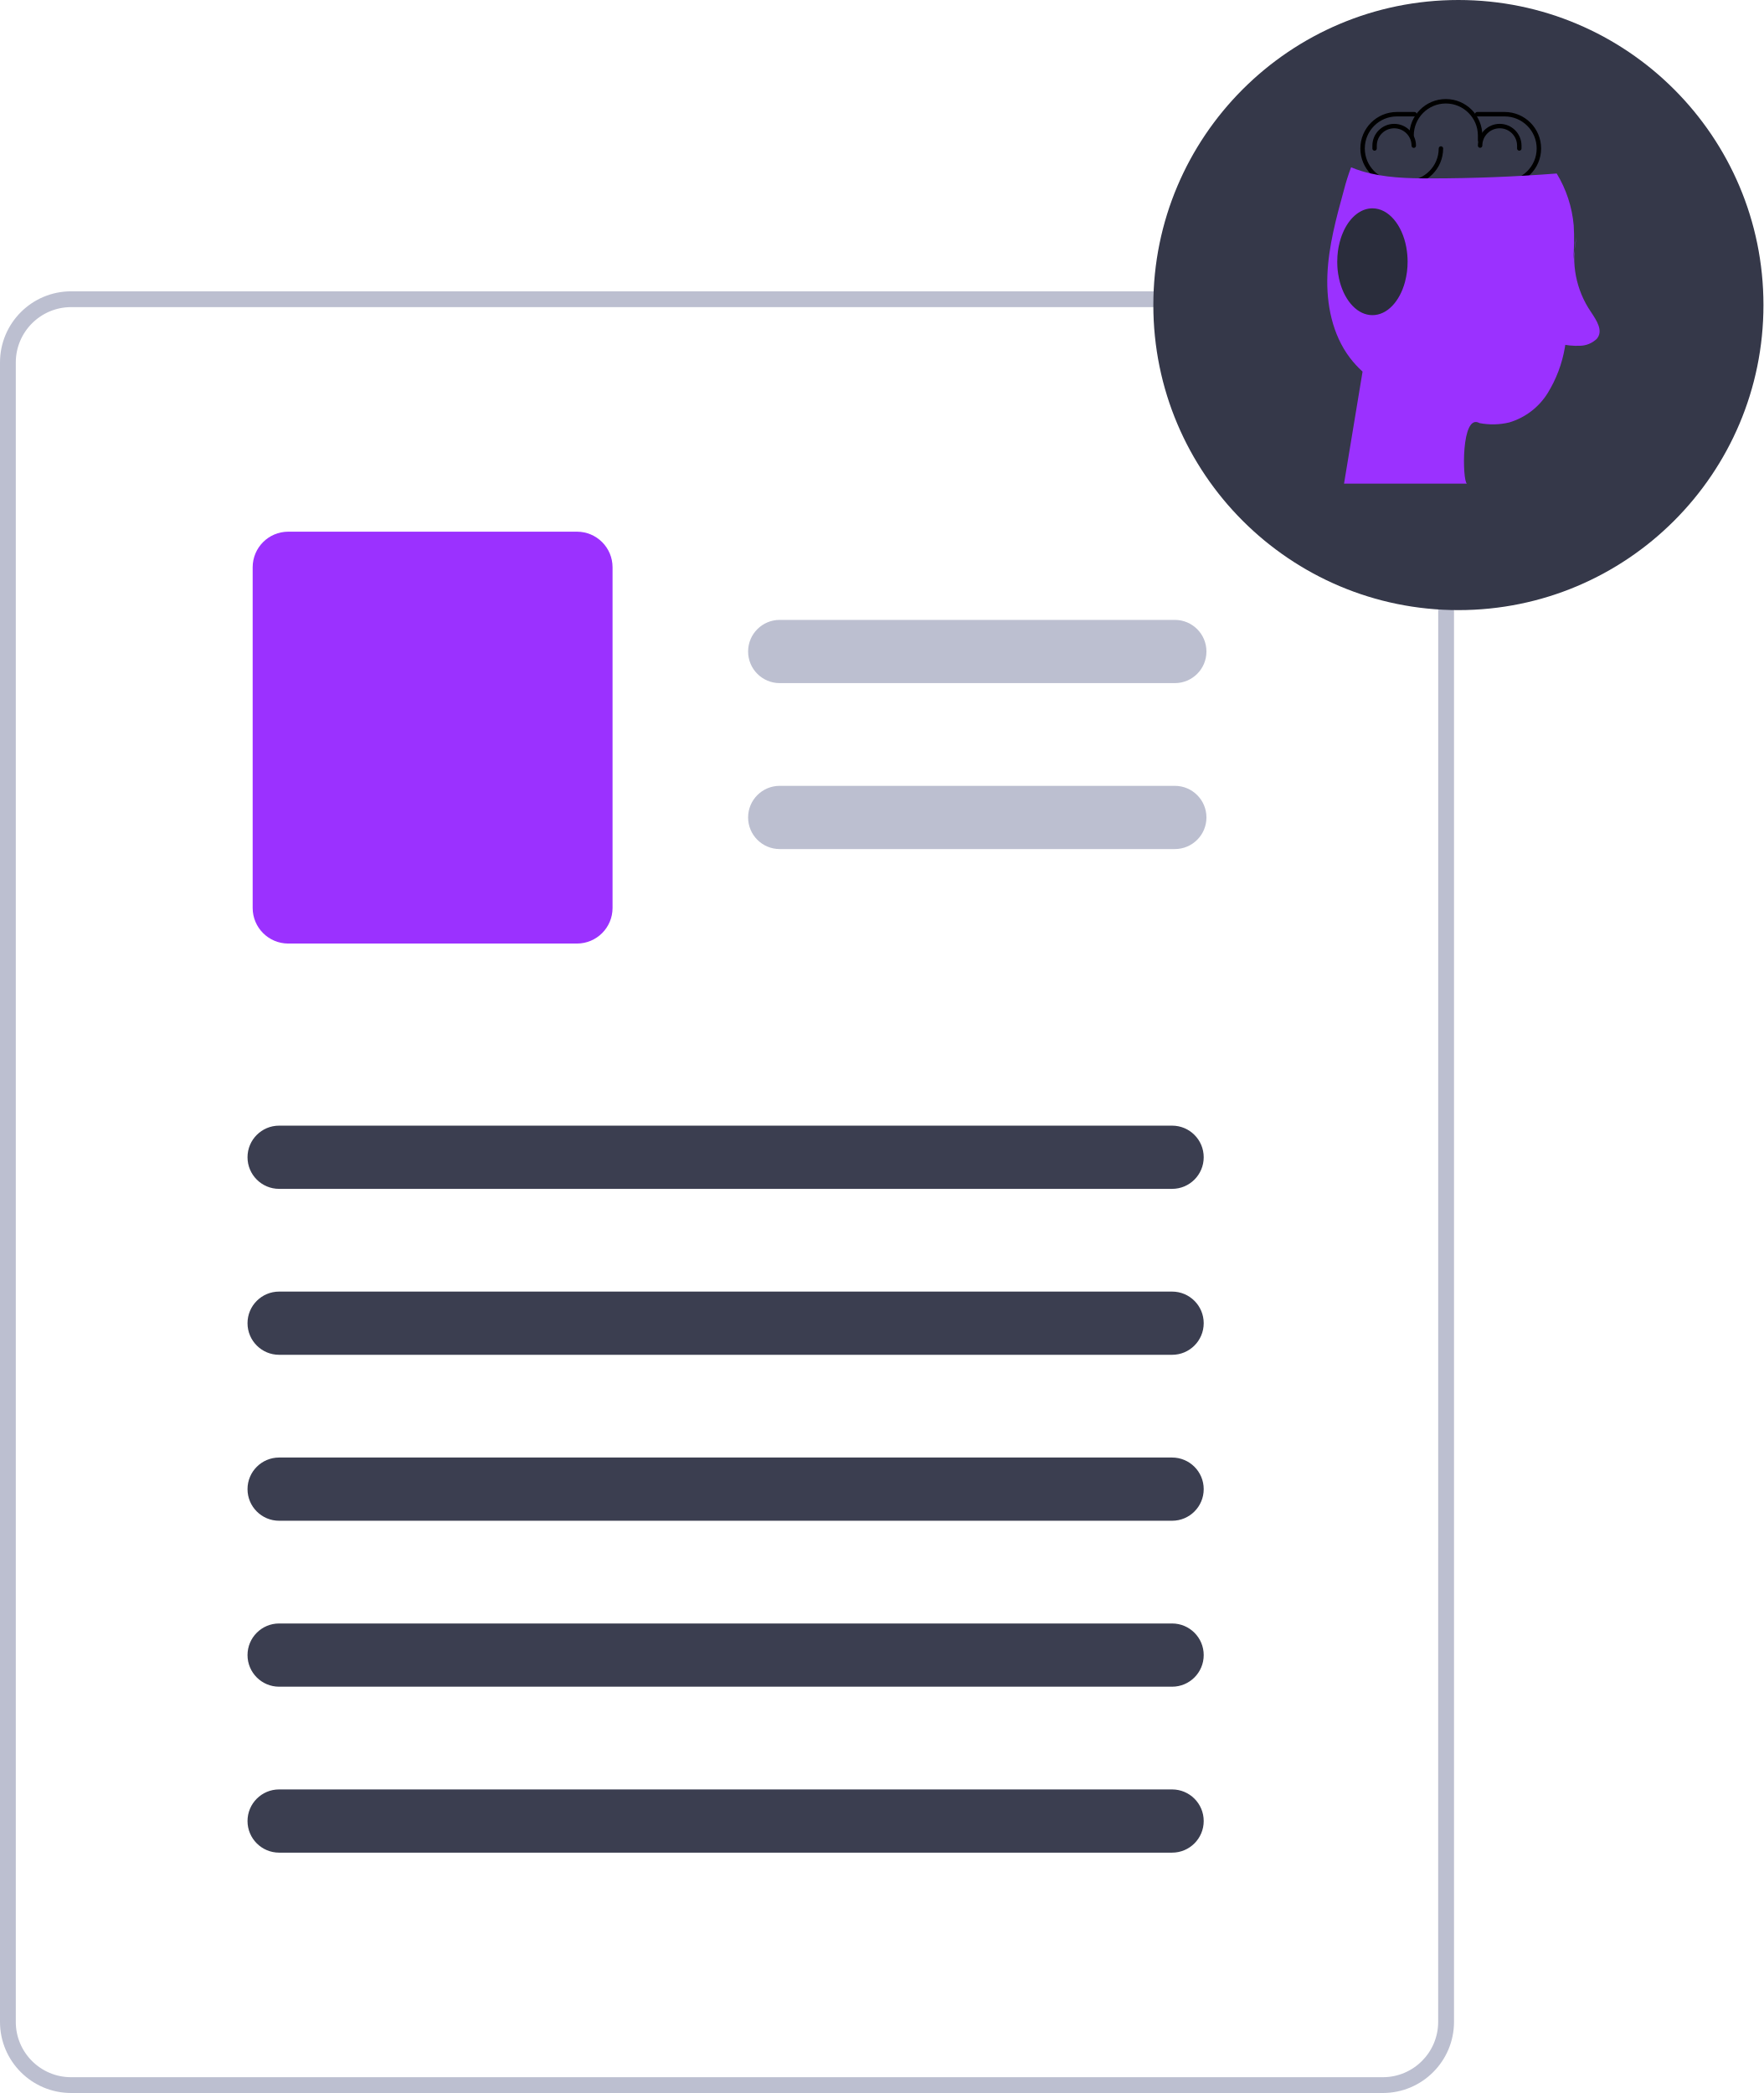
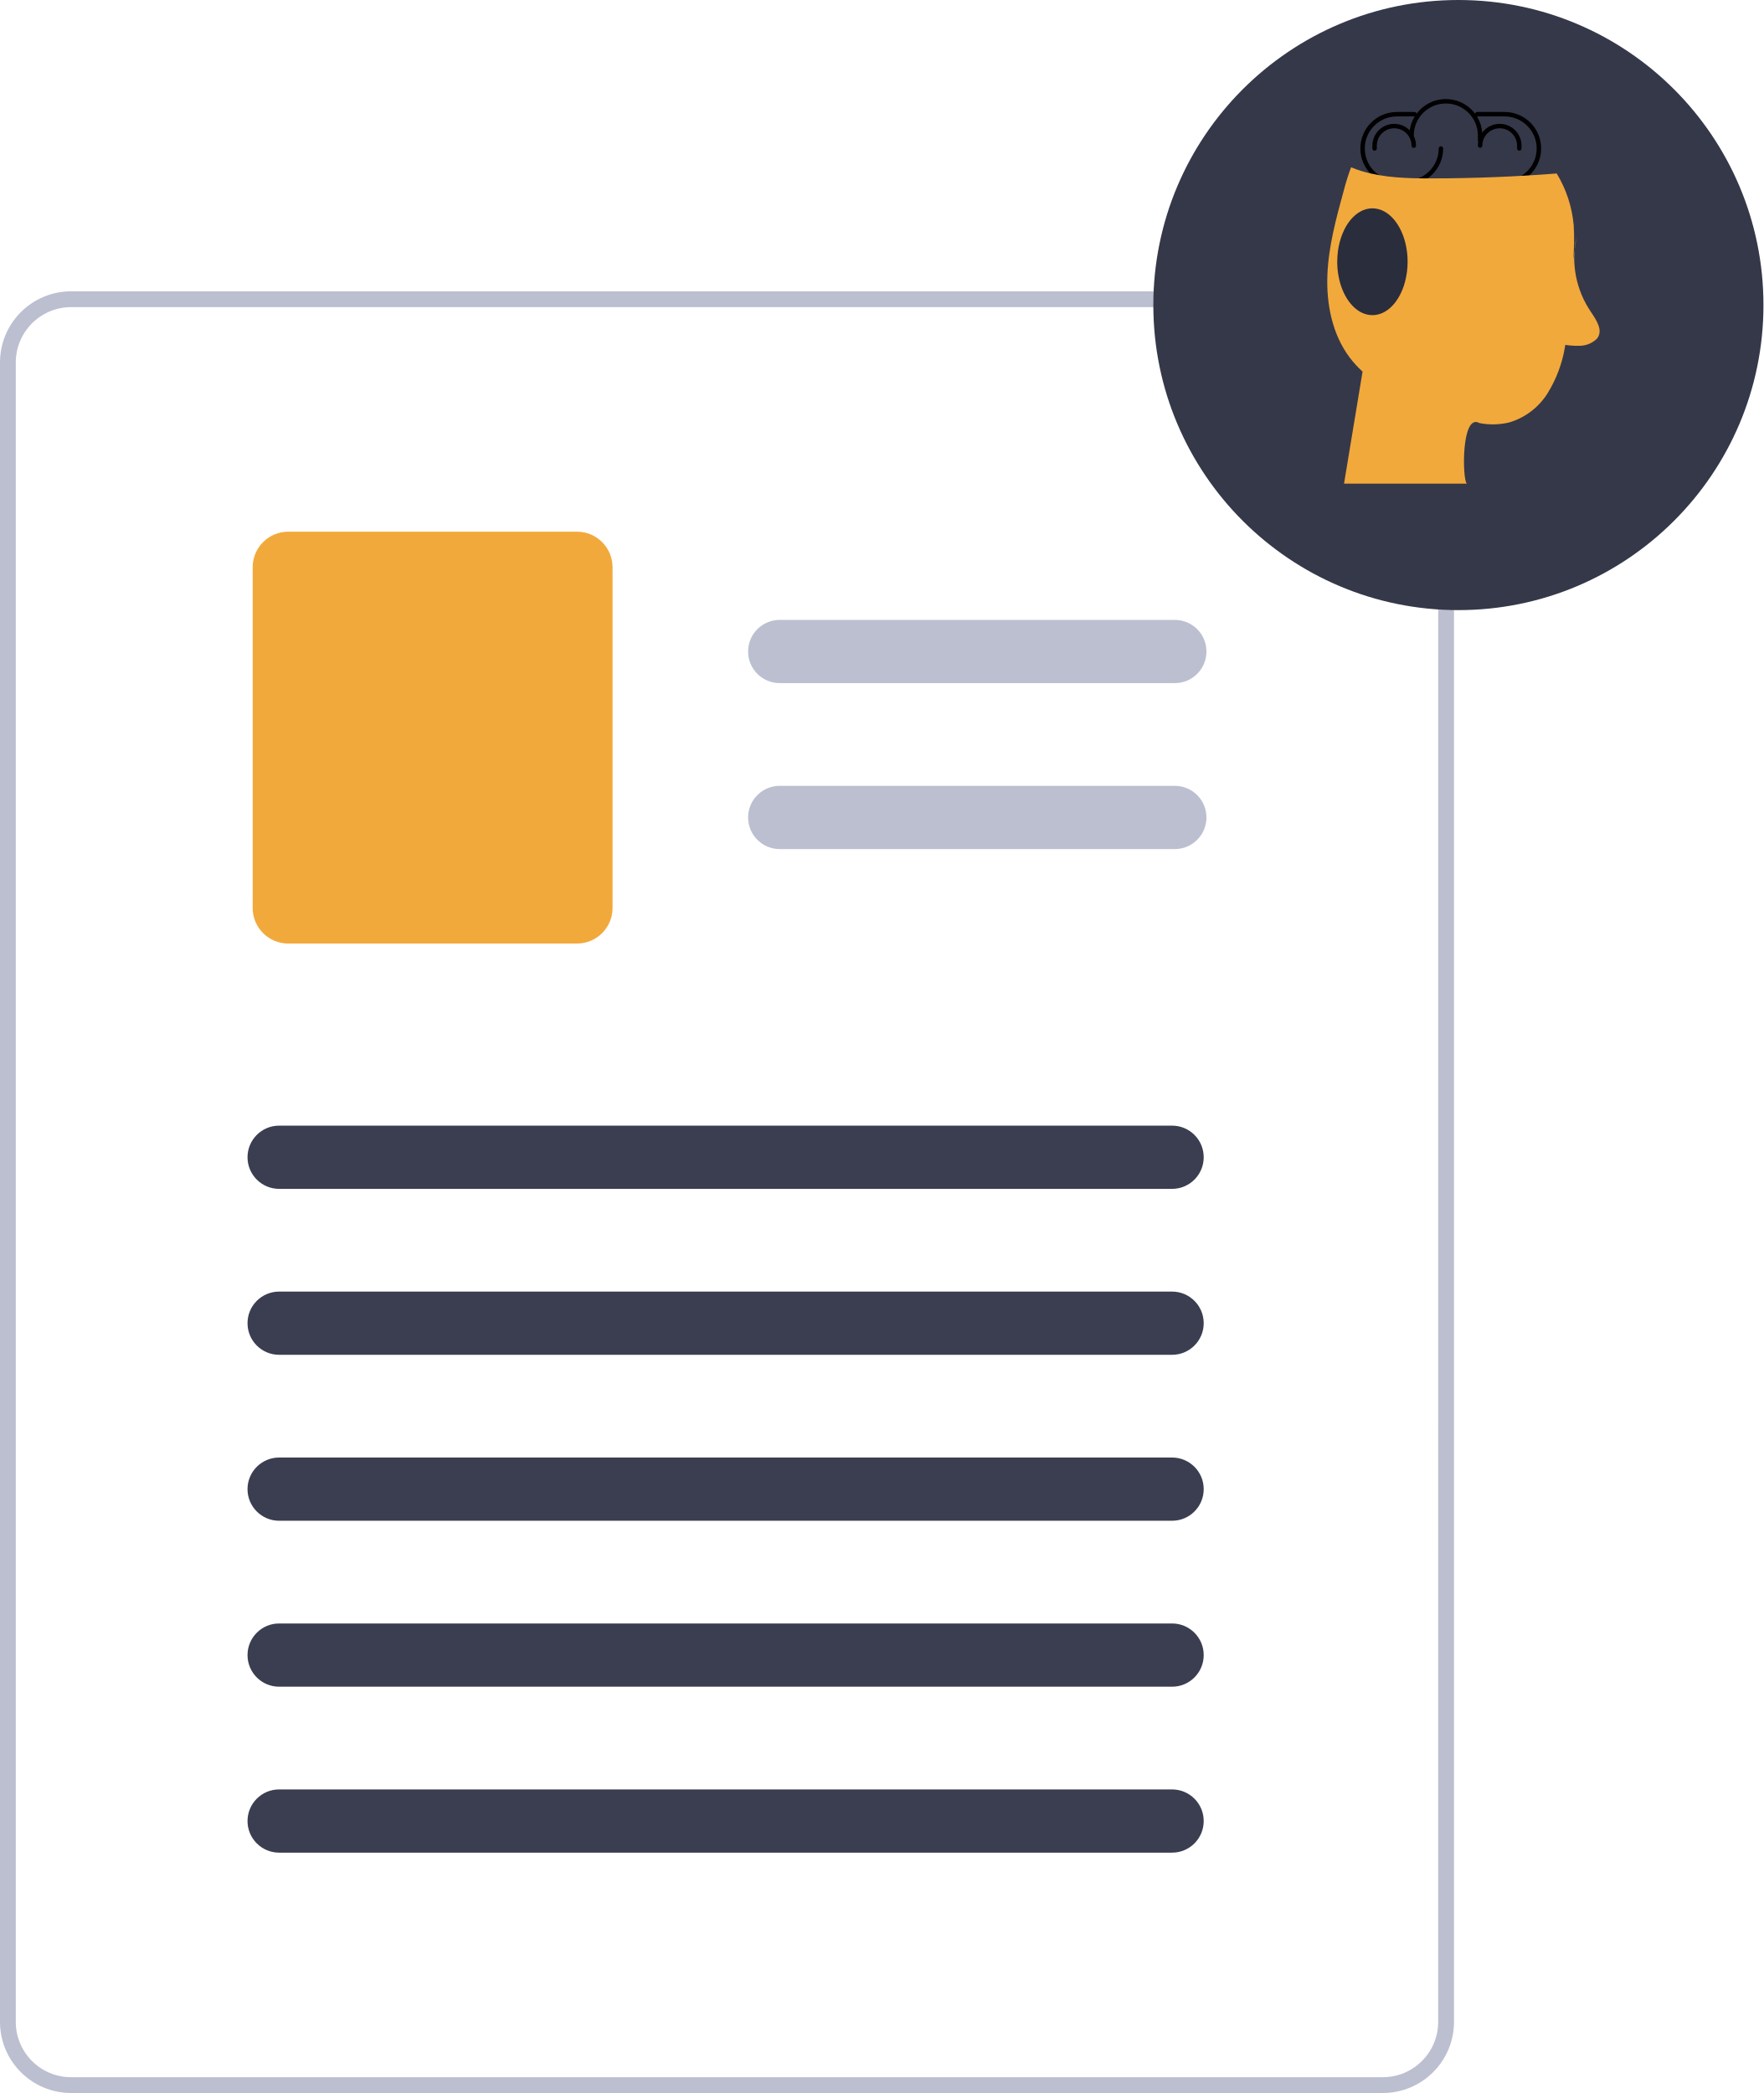
<svg xmlns="http://www.w3.org/2000/svg" width="606.628" height="720" viewBox="0 0 606.628 720">
  <g transform="translate(-656.686 -180)">
    <path d="M797.411,247.279A24.721,24.721,0,0,0,774.8,232.154H323.562A24.474,24.474,0,0,0,299.1,256.615V827.478a24.474,24.474,0,0,0,24.461,24.461H774.82a24.493,24.493,0,0,0,24.461-24.461V256.615a24.029,24.029,0,0,0-1.854-9.335Zm-3.578,580.2A19.052,19.052,0,0,1,774.8,846.506H323.562a19.031,19.031,0,0,1-19.029-19.02V256.618a19.055,19.055,0,0,1,19.029-19.029H774.82a19.123,19.123,0,0,1,17.663,11.97,21.058,21.058,0,0,1,.715,2.147,18.872,18.872,0,0,1,.651,4.912Z" transform="translate(357.586 48.061)" fill="#BCBFD0" />
    <path d="M578.54,312.161H442.619a10.874,10.874,0,1,1,0-21.748H578.54a10.874,10.874,0,1,1,0,21.748Z" transform="translate(482.289 102.833)" fill="#BCBFD0" />
    <path d="M578.54,341.585H442.619a10.874,10.874,0,0,1,0-21.748H578.54a10.874,10.874,0,1,1,0,21.748Z" transform="translate(482.289 130.495)" fill="#BCBFD0" />
-     <path d="M455.465,416.457h-99.33A12.247,12.247,0,0,1,343.9,404.223V287.006a12.247,12.247,0,0,1,12.234-12.234h99.33A12.247,12.247,0,0,1,467.7,287.006V404.223a12.247,12.247,0,0,1-12.235,12.234Z" transform="translate(399.705 88.128)" fill="#9B31FF" />
+     <path d="M455.465,416.457h-99.33A12.247,12.247,0,0,1,343.9,404.223V287.006a12.247,12.247,0,0,1,12.234-12.234h99.33A12.247,12.247,0,0,1,467.7,287.006V404.223a12.247,12.247,0,0,1-12.235,12.234Z" transform="translate(399.705 88.128)" fill="#F2A93B" />
    <path d="M661.041,401.835H353.861a10.874,10.874,0,1,1,0-21.748h307.18a10.874,10.874,0,0,1,0,21.748Z" transform="translate(398.846 187.138)" fill="#3B3E50" />
    <path d="M661.041,431.258H353.861a10.874,10.874,0,0,1,0-21.748h307.18a10.874,10.874,0,1,1,0,21.748Z" transform="translate(398.846 214.8)" fill="#3B3E50" />
    <path d="M661.041,460.682H353.861a10.874,10.874,0,0,1,0-21.748h307.18a10.874,10.874,0,1,1,0,21.748Z" transform="translate(398.846 242.462)" fill="#3B3E50" />
    <path d="M661.041,490.106H353.861a10.874,10.874,0,0,1,0-21.748h307.18a10.874,10.874,0,1,1,0,21.748Z" transform="translate(398.846 270.125)" fill="#3B3E50" />
    <path d="M661.041,519.53H353.861a10.874,10.874,0,1,1,0-21.748h307.18a10.874,10.874,0,0,1,0,21.748Z" transform="translate(398.846 297.787)" fill="#3B3E50" />
    <circle cx="104.941" cy="104.941" r="104.941" transform="translate(1053.432 180)" fill="#353849" />
    <g transform="translate(1113.275 177.872)">
      <g transform="translate(73.553 36.2) rotate(90)">
        <path d="M12.557,28.483A12.557,12.557,0,0,1,0,15.923V12.556A12.557,12.557,0,0,1,12.555,0a.764.764,0,0,1,0,1.528A11.03,11.03,0,0,0,1.528,12.557v3.367a11.03,11.03,0,1,0,22.06,0V9.861a.764.764,0,1,1,1.528,0v6.064a12.559,12.559,0,0,1-12.564,12.56Z" transform="translate(28.035 33.697)" />
        <path d="M12.556,28.483A12.557,12.557,0,0,1,0,15.929V9.861a.764.764,0,0,1,1.528,0v6.064a11.03,11.03,0,1,0,22.06,0V12.556A11.029,11.029,0,0,0,12.559,1.528a.764.764,0,0,1,0-1.528A12.557,12.557,0,0,1,25.112,12.552v3.37A12.559,12.559,0,0,1,12.55,28.482Z" transform="translate(4.45 33.697)" />
        <path d="M24.352,22.756a.764.764,0,0,1-.764-.767V12.557a11.03,11.03,0,1,0-22.06,0,.764.764,0,1,1-1.528,0,12.557,12.557,0,1,1,25.115,0v9.432a.764.764,0,0,1-.761.764Z" transform="translate(28.035 0)" />
        <path d="M24.352,47.016a.764.764,0,0,1-.764-.764V12.557a11.03,11.03,0,1,0-22.06,0v9.432a.764.764,0,1,1-1.528,0V12.557a12.557,12.557,0,1,1,25.115,0V46.246a.764.764,0,0,1-.761.771Z" transform="translate(4.449 0)" />
        <g transform="translate(39.751 6.735)">
          <path d="M2.449,25.116a.764.764,0,1,1,0-1.528,11.03,11.03,0,1,0,0-22.06H.764A.764.764,0,1,1,.764,0H2.449a12.557,12.557,0,0,1,0,25.115Z" transform="translate(2.842 13.481)" />
          <path d="M1.8,15.01a.764.764,0,1,1,0-1.528,5.978,5.978,0,0,0,0-11.957H.837A.764.764,0,1,1,.836,0H1.8a7.5,7.5,0,1,1,0,15.007Z" transform="translate(0 0)" />
          <path d="M1.726,15.006H.764a.764.764,0,1,1,0-1.528h.962a5.978,5.978,0,0,0,0-11.957A.764.764,0,0,1,1.726,0a7.5,7.5,0,1,1,0,15.007Z" transform="translate(0.08 36.302)" />
        </g>
        <g transform="translate(0 6.739)">
          <path d="M12.557,25.115A12.557,12.557,0,0,1,12.557,0h1.685a.764.764,0,0,1,0,1.528H12.557a11.03,11.03,0,1,0,0,22.06.764.764,0,0,1,0,1.528Z" transform="translate(0 13.477)" />
          <path d="M7.5,15.007A7.5,7.5,0,1,1,7.5,0h.962a.764.764,0,0,1,0,1.528H7.5a5.978,5.978,0,0,0,0,11.957.764.764,0,0,1,0,1.527Z" transform="translate(8.537 0)" />
          <path d="M8.466,15.007H7.5A7.5,7.5,0,1,1,7.5,0a.764.764,0,0,1,0,1.529,5.978,5.978,0,0,0,0,11.957h.962a.764.764,0,0,1,0,1.528Z" transform="translate(8.54 36.299)" />
        </g>
      </g>
-       <path d="M905.359,456.551q-.323,4.828-.645,9.647a154.87,154.87,0,0,1-2.2,20.065,43.916,43.916,0,0,1-5.944,15.779,23.464,23.464,0,0,1-13.194,10.049,24.188,24.188,0,0,1-10.239.224c-6.392-3.631-5.9,19.909-4.339,20.814H826.54l6.374-38.528a35.487,35.487,0,0,1-4.4-4.8c-6.015-7.988-8.085-18.4-7.7-28.383s3.066-19.741,5.712-29.379a75.573,75.573,0,0,1,2.44-7.718c1.175.485,2.367.924,3.573,1.29,7.737,2.347,15.957,2.538,24.044,2.527q21.584-.014,43.114-1.686a41.369,41.369,0,0,1,5.855,17.877,83.01,83.01,0,0,1-.206,12.219Z" transform="translate(-820.781 -364.642)" fill="#9B31FF" />
-       <path d="M915.745,451.1a33.011,33.011,0,0,0,5,25.769c1.942,2.938,4.351,6.481,1.982,9.244a8.589,8.589,0,0,1-5.775,2.376,24.951,24.951,0,0,1-6.741-.649" transform="translate(-830.034 -367.413)" fill="#9B31FF" />
+       <path d="M905.359,456.551q-.323,4.828-.645,9.647a154.87,154.87,0,0,1-2.2,20.065,43.916,43.916,0,0,1-5.944,15.779,23.464,23.464,0,0,1-13.194,10.049,24.188,24.188,0,0,1-10.239.224c-6.392-3.631-5.9,19.909-4.339,20.814H826.54l6.374-38.528a35.487,35.487,0,0,1-4.4-4.8c-6.015-7.988-8.085-18.4-7.7-28.383s3.066-19.741,5.712-29.379a75.573,75.573,0,0,1,2.44-7.718c1.175.485,2.367.924,3.573,1.29,7.737,2.347,15.957,2.538,24.044,2.527q21.584-.014,43.114-1.686a41.369,41.369,0,0,1,5.855,17.877,83.01,83.01,0,0,1-.206,12.219Z" transform="translate(-820.781 -364.642)" fill="#F2A93B" />
+       <path d="M915.745,451.1a33.011,33.011,0,0,0,5,25.769c1.942,2.938,4.351,6.481,1.982,9.244a8.589,8.589,0,0,1-5.775,2.376,24.951,24.951,0,0,1-6.741-.649" transform="translate(-830.034 -367.413)" fill="#F2A93B" />
      <path d="M848.8,458.428a26.584,26.584,0,0,1-.888,6.894v.01c-.01.045-.026.089-.036.137-1.811,6.661-6.132,11.34-11.18,11.34-5.021,0-9.323-4.644-11.162-11.25-.125-.462-.231-.915-.333-1.384-.126-.529-.224-1.075-.305-1.641-.072-.449-.126-.906-.171-1.374-.062-.645-.107-1.29-.115-1.961v-.01c-.016-.252-.016-.5-.016-.753v-.224l.01-.01a26.261,26.261,0,0,1,.224-3.4c.062-.476.137-.932.224-1.384.107-.557.224-1.1.368-1.641.115-.476.251-.932.394-1.384.2-.609.412-1.2.654-1.766.153-.368.313-.726.476-1.075,2.2-4.535,5.756-7.486,9.758-7.486,5.532,0,10.193,5.635,11.638,13.331.018.115.045.231.054.346v.01a26.543,26.543,0,0,1,.407,4.673Z" transform="translate(-821.173 -366.269)" fill="#2A2D3C" />
    </g>
  </g>
</svg>
